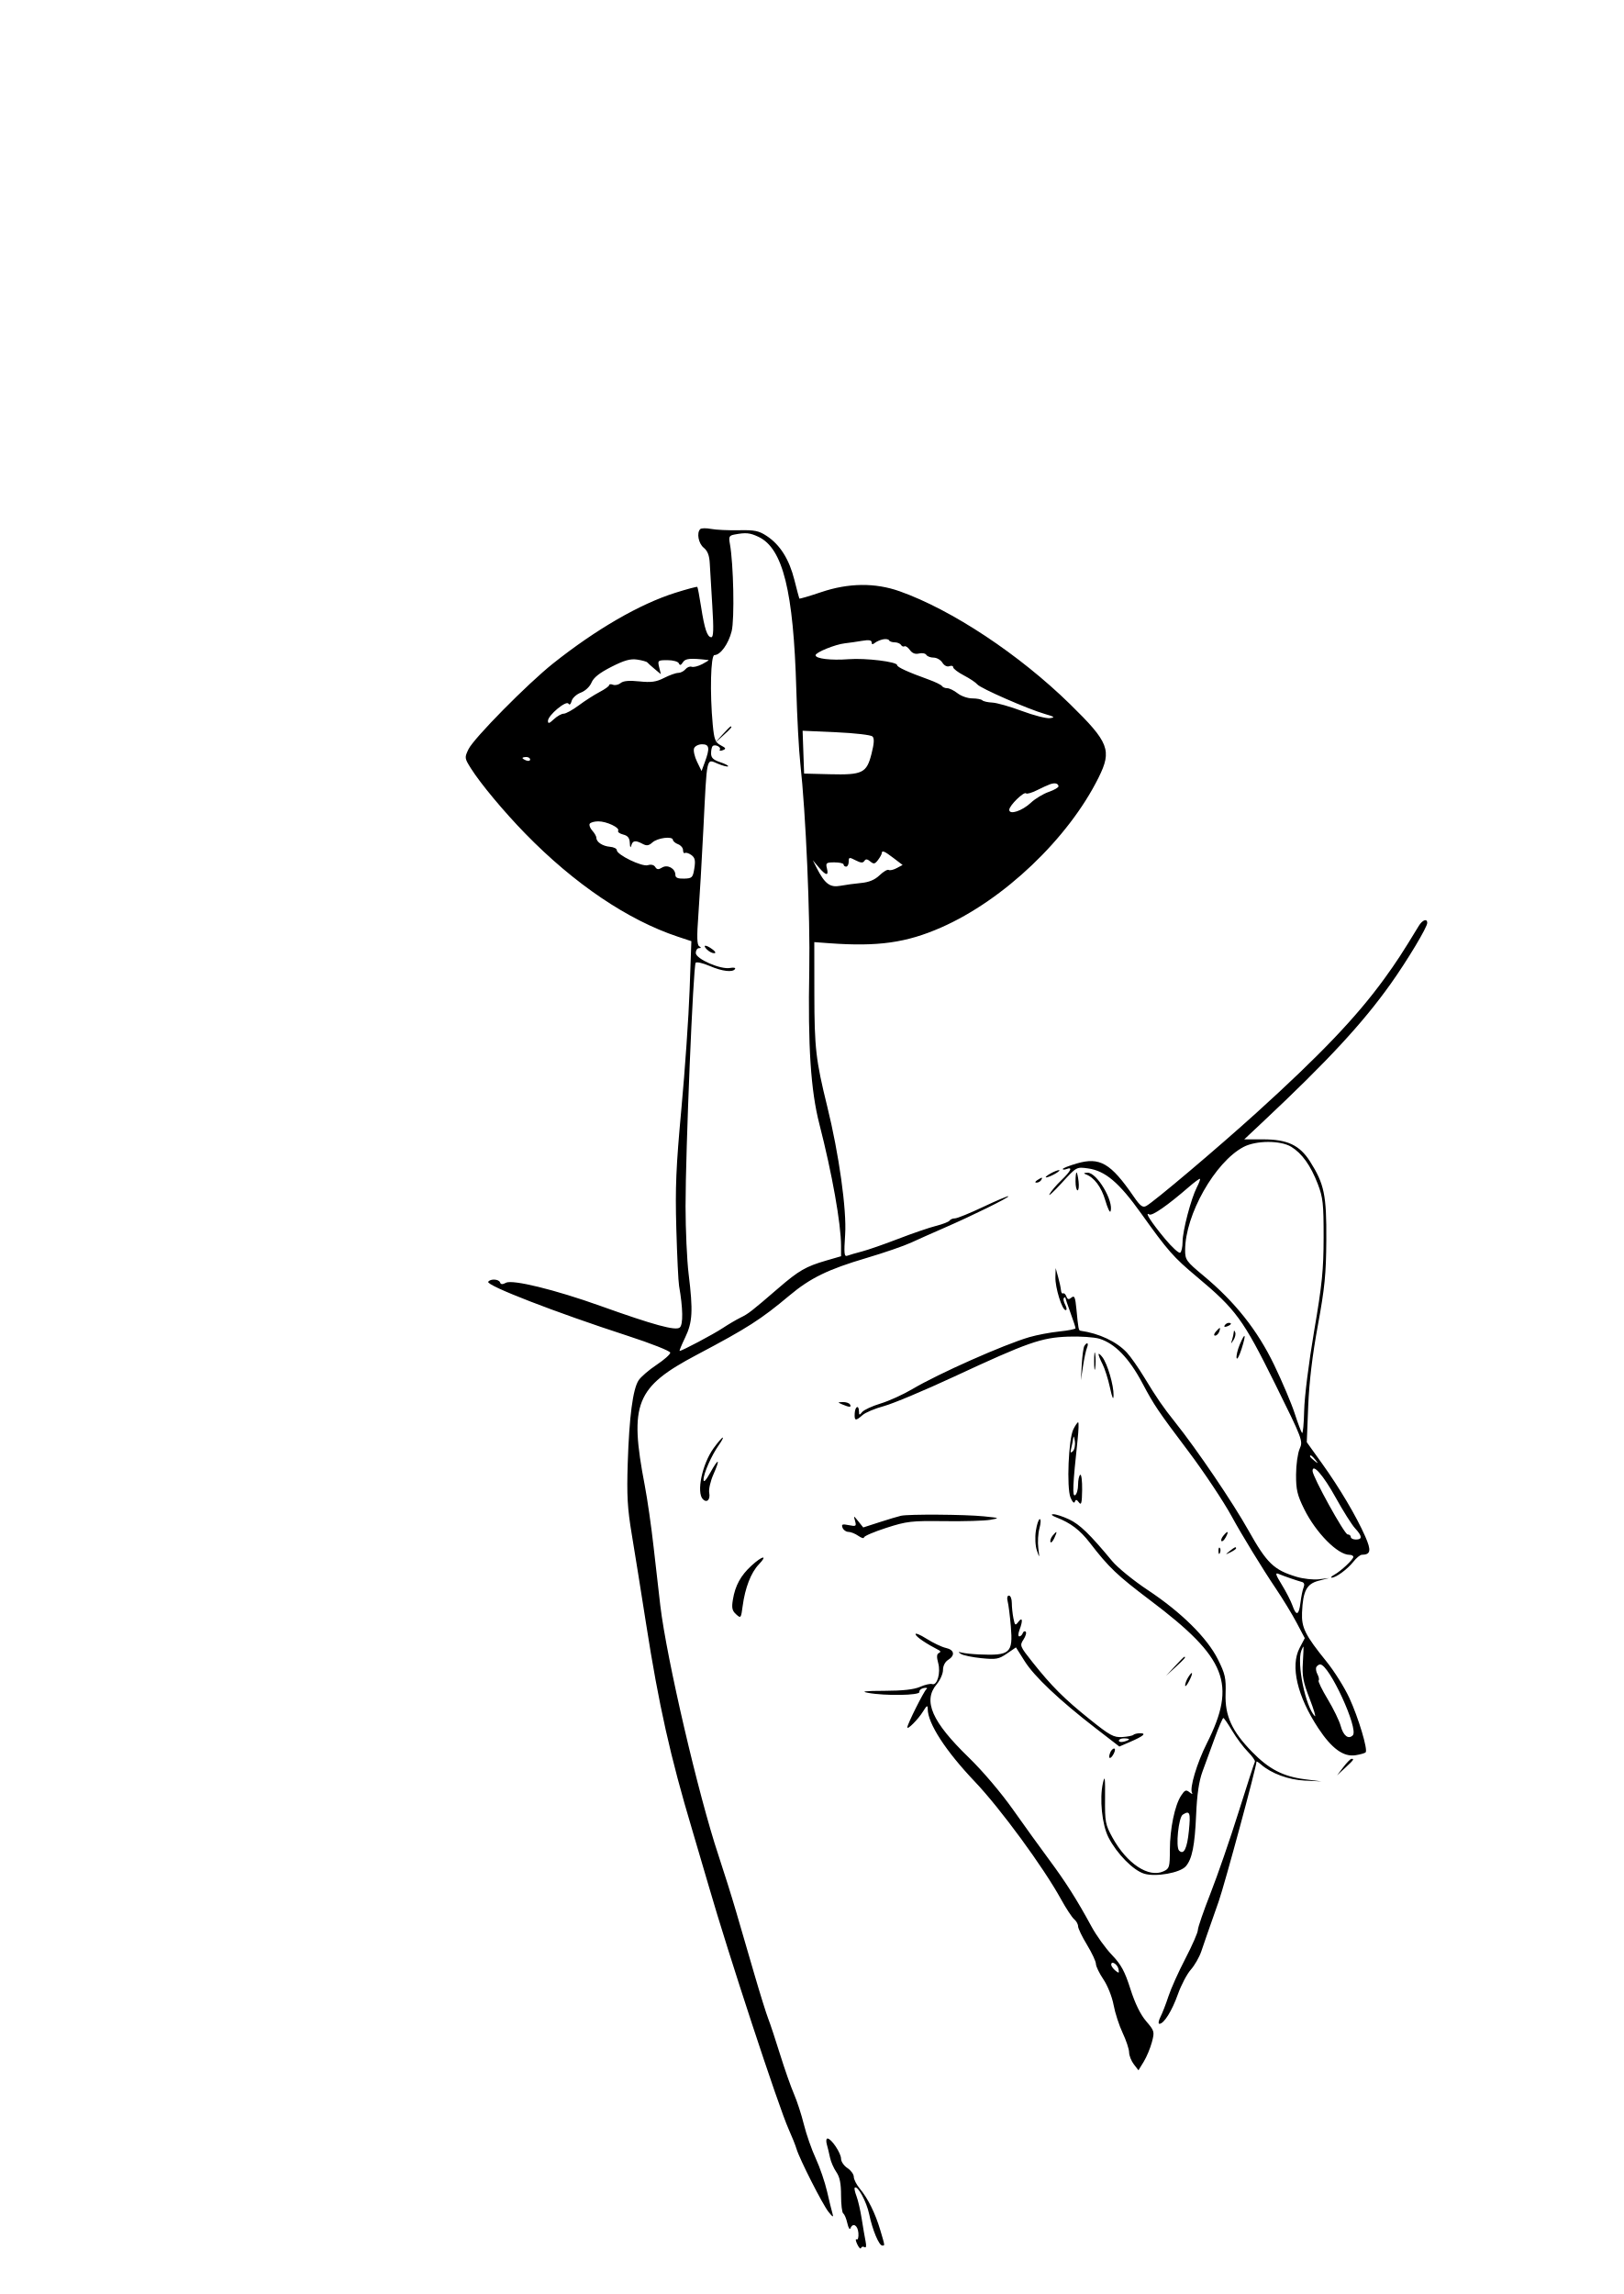
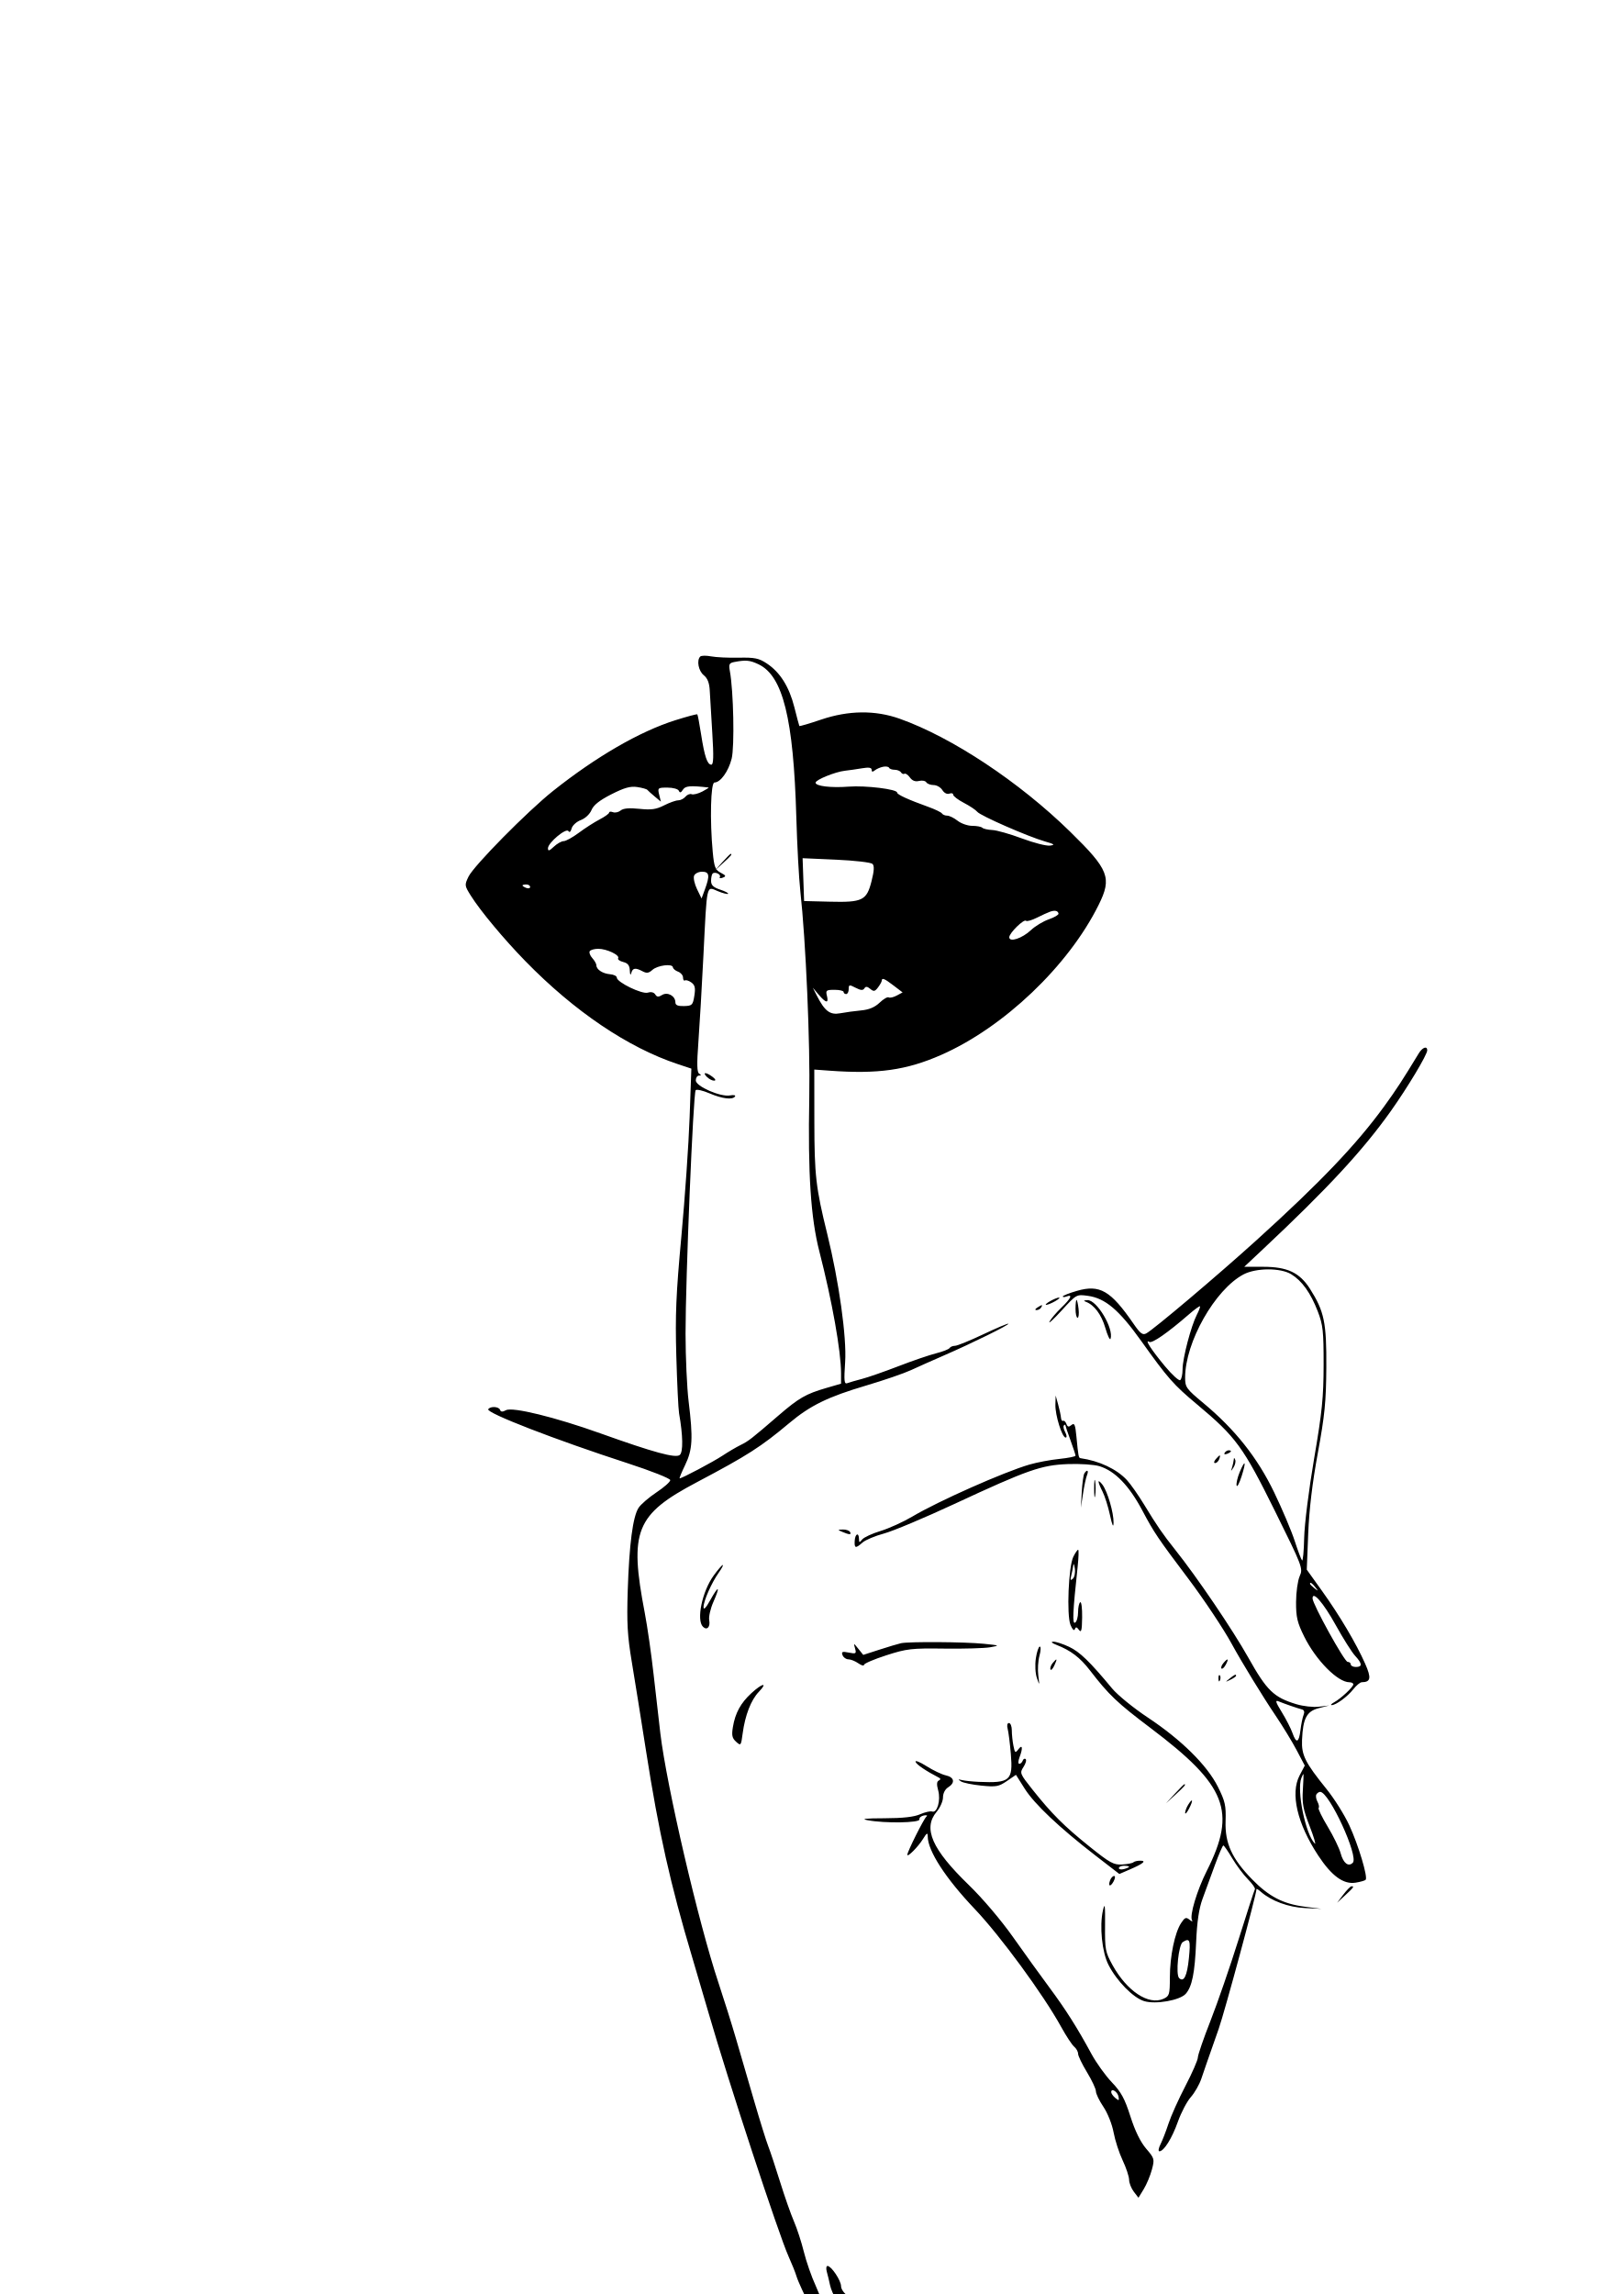
- <svg xmlns="http://www.w3.org/2000/svg" width="637" height="900" viewBox="0 0 637 800" version="1.1">
+ <svg xmlns="http://www.w3.org/2000/svg" width="637" height="900" viewBox="0 0 637 700" version="1.1">
  <path d="M 274.747 157.586 C 273.262 159.072, 274.047 163.217, 276.133 164.907 C 277.642 166.129, 278.333 167.932, 278.491 171.067 C 278.614 173.505, 279.062 181.012, 279.486 187.750 C 280.054 196.781, 279.954 200, 279.104 200 C 277.517 200, 276.428 196.766, 275.072 188.024 C 274.437 183.932, 273.773 180.440, 273.598 180.264 C 273.422 180.089, 269.511 181.135, 264.907 182.589 C 250.981 186.988, 233.912 196.863, 217 210.304 C 207.012 218.242, 185.905 239.632, 183.835 243.915 C 182.231 247.234, 182.257 247.447, 184.748 251.415 C 188.499 257.389, 197.692 268.421, 206.122 277.064 C 225.352 296.781, 246.367 310.979, 265.943 317.481 L 271.266 319.249 270.582 338.374 C 270.207 348.894, 268.754 369.875, 267.354 385 C 265.244 407.809, 264.904 415.826, 265.362 432 C 265.666 442.725, 266.153 452.850, 266.444 454.500 C 267.982 463.198, 268.090 469.680, 266.717 470.820 C 265.082 472.177, 256.626 469.873, 235.500 462.316 C 217.849 456.002, 201.118 451.900, 198.548 453.256 C 197.158 453.990, 196.486 453.958, 196.214 453.143 C 195.764 451.793, 192.360 451.608, 191.567 452.891 C 190.686 454.316, 217.974 464.885, 246.235 474.064 C 255.469 477.063, 262.977 480.036, 262.985 480.697 C 262.993 481.355, 260.566 483.509, 257.591 485.484 C 254.616 487.458, 251.453 490.186, 250.562 491.545 C 248.307 494.987, 246.885 505.820, 246.301 524 C 245.892 536.739, 246.175 541.727, 247.890 552 C 249.038 558.875, 251.558 574.625, 253.492 587 C 258.483 618.953, 263.016 639.209, 271.599 667.916 C 273.504 674.287, 276.427 684.225, 278.093 690 C 285.687 716.307, 305.535 776.693, 309.418 785.297 C 310.709 788.159, 312.096 791.625, 312.501 793 C 313.687 797.026, 322.734 814.851, 325.089 817.797 C 326.763 819.893, 327.114 820.051, 326.652 818.500 C 326.324 817.400, 325.363 813.483, 324.517 809.795 C 323.670 806.108, 321.665 800.256, 320.062 796.791 C 318.458 793.326, 316.368 787.343, 315.417 783.496 C 314.467 779.648, 312.710 774.250, 311.514 771.500 C 310.317 768.750, 307.869 761.775, 306.072 756 C 304.276 750.225, 302.186 743.925, 301.429 742 C 300.671 740.075, 298.214 732.200, 295.970 724.500 C 293.725 716.800, 290.511 705.775, 288.828 700 C 287.144 694.225, 284.012 684.238, 281.869 677.806 C 274.056 654.367, 261.571 600.760, 259.090 580 C 258.531 575.325, 257.347 564.975, 256.459 557 C 255.572 549.025, 254.010 538.140, 252.989 532.812 C 246.813 500.574, 249.343 494.241, 273.500 481.475 C 293.342 470.990, 298.518 467.676, 309.741 458.269 C 317.960 451.380, 324.879 448.009, 339.954 443.550 C 346.804 441.523, 354.679 438.815, 357.454 437.530 C 360.229 436.246, 366.100 433.632, 370.500 431.720 C 381.365 427.001, 396.083 419.749, 395.658 419.325 C 395.468 419.135, 391.027 421.009, 385.790 423.489 C 380.553 425.970, 375.560 428, 374.693 428 C 373.827 428, 372.874 428.395, 372.576 428.877 C 372.278 429.359, 369.889 430.292, 367.267 430.950 C 364.645 431.608, 358 433.884, 352.500 436.008 C 347 438.131, 340.559 440.374, 338.187 440.990 C 335.816 441.606, 333.230 442.358, 332.441 442.661 C 331.235 443.124, 331.102 441.800, 331.603 434.356 C 332.254 424.693, 329.175 402.697, 324.555 384 C 320.112 366.019, 319.548 361.089, 319.523 340.060 L 319.500 319.620 325.500 320.060 C 344.434 321.448, 355.622 319.872, 369.237 313.896 C 393.840 303.097, 419.188 278.966, 431.058 255.041 C 436.363 244.349, 435.153 241.236, 419.884 226.296 C 399.920 206.761, 373.490 189.248, 353 181.976 C 343.364 178.556, 332.936 178.675, 322.160 182.326 C 317.573 183.881, 313.736 185.006, 313.633 184.826 C 313.530 184.647, 312.654 181.350, 311.685 177.500 C 309.654 169.424, 306.085 163.747, 300.872 160.297 C 297.753 158.233, 296.119 157.896, 289.855 158.028 C 285.810 158.113, 280.924 157.880, 278.997 157.511 C 277.071 157.141, 275.158 157.175, 274.747 157.586 M 288.149 159.719 C 286.109 160.107, 285.874 160.585, 286.379 163.333 C 287.813 171.149, 288.255 192.932, 287.074 197.644 C 285.824 202.632, 282.674 207, 280.326 207 C 278.846 207, 278.482 221.860, 279.656 234.296 C 280.212 240.183, 280.629 241.266, 282.776 242.390 C 284.880 243.493, 285 243.786, 283.575 244.333 C 282.652 244.687, 282.142 244.579, 282.442 244.093 C 283.074 243.072, 280.493 241.840, 279.598 242.736 C 279.269 243.064, 279 244.348, 279 245.589 C 279 247.289, 279.880 248.135, 282.567 249.022 C 284.529 249.670, 285.927 250.406, 285.675 250.658 C 285.423 250.911, 283.595 250.440, 281.614 249.612 C 277.079 247.717, 277.436 246.106, 275.992 275 C 275.374 287.375, 274.483 302.670, 274.012 308.989 C 273.378 317.493, 273.460 320.672, 274.328 321.224 C 275.201 321.779, 275.181 321.973, 274.250 321.985 C 273.563 321.993, 273 322.848, 273 323.884 C 273 326.212, 282.761 330.470, 286.470 329.761 C 287.828 329.501, 288.702 329.674, 288.411 330.144 C 287.519 331.587, 283.402 331.101, 278.418 328.965 C 275.807 327.846, 273.348 327.283, 272.955 327.715 C 272.006 328.757, 268.964 401.963, 268.984 423.289 C 268.993 432.524, 269.536 444.449, 270.190 449.789 C 271.975 464.346, 271.736 468.732, 268.828 474.750 C 267.433 477.638, 266.464 480, 266.674 480 C 267.585 480, 279.851 473.502, 283.500 471.086 C 285.700 469.630, 288.844 467.778, 290.486 466.969 C 293.713 465.382, 294.692 464.621, 305.406 455.384 C 313.459 448.441, 316.174 446.877, 324.263 444.526 L 330 442.858 330 438.807 C 330 430.170, 326.481 410.395, 321.494 391 C 318.107 377.832, 316.967 360.435, 317.531 330.559 C 317.930 309.422, 316.179 269.113, 314.010 249.500 C 313.462 244.550, 312.757 231.500, 312.444 220.500 C 311.343 181.921, 307.195 165.168, 297.619 160.623 C 294.221 159.011, 292.660 158.862, 288.149 159.719 M 346.500 200.822 C 345.400 201.038, 343.938 201.672, 343.250 202.230 C 342.377 202.939, 342 202.873, 342 202.013 C 342 201.143, 340.898 200.968, 338.250 201.417 C 336.188 201.767, 333.150 202.204, 331.500 202.388 C 327.704 202.812, 320 205.944, 320 207.063 C 320 208.430, 326.004 209.148, 333 208.619 C 339.685 208.113, 352 209.625, 352 210.951 C 352 211.735, 356.299 213.704, 364.283 216.576 C 366.913 217.522, 369.302 218.680, 369.592 219.148 C 369.881 219.617, 370.808 220, 371.651 220 C 372.495 220, 374.329 220.900, 375.727 222 C 377.126 223.100, 379.709 224, 381.468 224 C 383.227 224, 385.005 224.338, 385.419 224.750 C 385.833 225.162, 387.595 225.562, 389.336 225.639 C 391.076 225.715, 396.304 227.198, 400.954 228.935 C 405.604 230.672, 410.554 231.940, 411.954 231.753 C 414.085 231.468, 413.767 231.203, 410 230.122 C 403.372 228.220, 384.665 220.032, 383.457 218.503 C 382.883 217.777, 380.521 216.197, 378.207 214.991 C 375.893 213.785, 374 212.345, 374 211.792 C 374 211.239, 373.321 211.047, 372.491 211.365 C 371.606 211.705, 370.473 211.128, 369.750 209.972 C 369.073 208.887, 367.529 208, 366.318 208 C 365.108 208, 363.817 207.514, 363.450 206.919 C 363.082 206.324, 361.795 206.086, 360.589 206.388 C 359.122 206.757, 357.941 206.305, 357.016 205.023 C 356.257 203.969, 355.299 203.315, 354.887 203.570 C 354.475 203.824, 353.856 203.575, 353.510 203.016 C 353.165 202.457, 352.046 202, 351.024 202 C 350.003 202, 349.017 201.646, 348.833 201.214 C 348.650 200.782, 347.600 200.605, 346.500 200.822 M 239.872 211.628 C 235.249 213.978, 232.893 215.844, 232.086 217.793 C 231.418 219.405, 229.640 221.075, 227.885 221.737 C 226.209 222.370, 224.591 223.847, 224.283 225.027 C 223.946 226.313, 223.450 226.729, 223.042 226.068 C 222.166 224.650, 215 230.650, 215 232.802 C 215 234.017, 215.496 233.883, 217.314 232.174 C 218.587 230.978, 220.323 230, 221.171 230 C 222.019 230, 224.690 228.527, 227.106 226.726 C 229.523 224.925, 233.188 222.573, 235.250 221.499 C 237.313 220.424, 239 219.212, 239 218.804 C 239 218.396, 239.681 218.324, 240.513 218.643 C 241.345 218.963, 242.704 218.660, 243.534 217.972 C 244.569 217.113, 246.874 216.911, 250.871 217.329 C 255.537 217.816, 257.469 217.545, 260.561 215.969 C 262.685 214.886, 265.173 214, 266.089 214 C 267.005 214, 268.293 213.352, 268.951 212.559 C 269.608 211.767, 270.705 211.333, 271.389 211.596 C 272.072 211.858, 273.952 211.384, 275.566 210.542 C 277.180 209.701, 278.275 208.987, 278 208.956 C 270.778 208.141, 268.919 208.303, 267.946 209.832 C 267.174 211.044, 266.740 211.158, 266.359 210.250 C 266.065 209.551, 264.099 209, 261.898 209 C 258.109 209, 257.987 209.103, 258.631 211.750 L 259.299 214.500 256.900 212.500 C 255.580 211.400, 254.275 210.227, 254 209.894 C 253.725 209.561, 251.925 209.056, 250 208.773 C 247.325 208.379, 244.939 209.051, 239.872 211.628 M 283.437 238.250 L 280.500 241.500 283.750 238.563 C 286.779 235.825, 287.460 235, 286.687 235 C 286.515 235, 285.052 236.463, 283.437 238.250 M 315.207 245.097 L 315.500 253.500 325.500 253.753 C 338.432 254.081, 340.032 253.301, 341.954 245.733 C 342.988 241.663, 343.099 239.699, 342.337 238.937 C 341.748 238.348, 335.337 237.602, 328.090 237.280 L 314.914 236.694 315.207 245.097 M 272.327 243.591 C 271.991 244.466, 272.515 246.828, 273.491 248.841 L 275.267 252.500 276.557 249 C 278.589 243.491, 278.357 242, 275.469 242 C 274.076 242, 272.663 242.716, 272.327 243.591 M 205 247.393 C 205 247.609, 205.675 248.045, 206.500 248.362 C 207.325 248.678, 208 248.501, 208 247.969 C 208 247.436, 207.325 247, 206.500 247 C 205.675 247, 205 247.177, 205 247.393 M 412 257.686 C 411.175 257.972, 408.857 259.029, 406.849 260.035 C 404.841 261.041, 402.924 261.590, 402.589 261.255 C 401.753 260.420, 396 266.053, 396 267.706 C 396 269.825, 401.064 268.158, 404.519 264.901 C 406.180 263.336, 409.330 261.435, 411.519 260.677 C 413.709 259.919, 415.421 258.905, 415.325 258.424 C 415.100 257.300, 413.891 257.031, 412 257.686 M 231.384 273.188 C 231.065 273.704, 231.523 274.921, 232.402 275.892 C 233.281 276.863, 234 278.129, 234 278.706 C 234 280.362, 236.463 281.978, 239.351 282.217 C 240.808 282.338, 242 282.925, 242 283.522 C 242 285.355, 251.913 290.162, 254.199 289.437 C 255.456 289.038, 256.577 289.311, 257.094 290.143 C 257.746 291.190, 258.357 291.241, 259.769 290.367 C 261.923 289.033, 265 290.735, 265 293.261 C 265 294.366, 265.963 294.775, 268.403 294.706 C 271.567 294.616, 271.851 294.333, 272.434 290.687 C 272.927 287.603, 272.683 286.489, 271.292 285.471 C 270.318 284.760, 269.180 284.389, 268.761 284.648 C 268.342 284.906, 268 284.402, 268 283.527 C 268 282.652, 267.127 281.613, 266.060 281.218 C 264.992 280.823, 264.076 280.050, 264.023 279.500 C 263.874 277.953, 257.982 278.706, 255.966 280.530 C 254.568 281.796, 253.716 281.918, 252.149 281.080 C 249.317 279.564, 248.217 279.730, 247.689 281.750 C 247.406 282.834, 247.188 282.461, 247.116 280.769 C 247.030 278.740, 246.359 277.877, 244.507 277.412 C 243.136 277.068, 242.250 276.404, 242.540 275.936 C 243.289 274.724, 238.017 272.229, 234.732 272.241 C 233.209 272.246, 231.703 272.672, 231.384 273.188 M 345.968 284.750 C 345.951 285.163, 345.290 286.354, 344.499 287.398 C 343.279 289.010, 342.820 289.095, 341.455 287.963 C 340.269 286.978, 339.661 286.930, 339.136 287.781 C 338.610 288.632, 337.716 288.565, 335.712 287.526 C 333.211 286.228, 333 286.270, 333 288.059 C 333 289.127, 332.550 290, 332 290 C 331.450 290, 331 289.625, 331 289.167 C 331 288.708, 329.395 288.333, 327.433 288.333 C 324.196 288.333, 323.921 288.549, 324.452 290.667 C 325.229 293.762, 324.097 293.615, 321.242 290.250 L 318.908 287.500 320.434 290.500 C 323.602 296.730, 325.654 298.287, 329.697 297.529 C 331.729 297.148, 335.419 296.646, 337.896 296.414 C 340.993 296.123, 343.249 295.178, 345.118 293.386 C 346.614 291.954, 348.217 291.016, 348.681 291.303 C 349.145 291.590, 350.565 291.268, 351.837 290.587 L 354.148 289.350 350.641 286.675 C 346.986 283.887, 346.022 283.490, 345.968 284.750 M 556.680 313.250 C 550.300 323.763, 547.884 327.465, 543.142 334 C 532.283 348.965, 518.050 363.884, 492.965 386.598 C 477.704 400.416, 452.704 421.553, 449.753 423.132 C 448.330 423.894, 447.403 423.191, 444.753 419.341 C 435.784 406.312, 431.512 403.837, 422.511 406.454 C 419.480 407.335, 417 408.316, 417 408.635 C 417 408.953, 417.675 408.955, 418.500 408.638 C 421.014 407.673, 420.187 409.427, 416.418 413.054 C 414.448 414.949, 412.365 417.400, 411.789 418.500 C 411.213 419.600, 413.358 417.638, 416.555 414.139 C 422.366 407.781, 422.370 407.779, 426.843 408.392 C 433.643 409.324, 439.051 413.890, 447.698 426 C 458.281 440.822, 460.377 443.204, 469.724 451.025 C 484.959 463.772, 487.787 467.648, 500.271 492.875 C 511.088 514.733, 511.312 515.323, 509.950 518.375 C 509.183 520.094, 508.543 524.661, 508.528 528.525 C 508.504 534.448, 509.003 536.567, 511.701 542.025 C 516.312 551.349, 524.861 560, 529.465 560 C 530.309 560, 531 560.366, 531 560.813 C 531 561.835, 526.158 566.369, 523.500 567.836 C 522.400 568.443, 521.950 568.950, 522.500 568.963 C 524.134 569.002, 528.697 565.655, 530.999 562.728 C 532.179 561.228, 533.675 559.993, 534.323 559.985 C 537.837 559.939, 538.128 558.346, 535.646 552.733 C 532.118 544.756, 525.627 533.804, 518.712 524.158 L 512.731 515.815 513.295 501.658 C 513.675 492.156, 514.919 481.744, 517.079 470 C 519.781 455.306, 520.314 449.934, 520.399 436.500 C 520.510 418.888, 519.600 414.491, 514.019 405.692 C 509.957 399.285, 505.123 397, 495.637 397 L 488.194 397 495.347 390.285 C 520.918 366.281, 534.626 351.486, 545.645 336 C 552.222 326.755, 560 313.793, 560 312.076 C 560 310.228, 558.108 310.898, 556.680 313.250 M 277.357 322.500 C 278.182 323.325, 279.452 323.986, 280.179 323.968 C 281.008 323.948, 280.777 323.389, 279.559 322.468 C 277.022 320.549, 275.429 320.572, 277.357 322.500 M 487.898 399.992 C 476.719 405.901, 465 426.612, 465 440.461 C 465 444.254, 465.443 444.871, 472.209 450.501 C 484.608 460.818, 493.395 471.908, 499.938 485.500 C 503.116 492.100, 506.735 500.650, 507.981 504.500 C 509.228 508.350, 510.529 511.810, 510.874 512.189 C 511.218 512.567, 511.595 508.604, 511.711 503.382 C 511.830 497.988, 513.520 484.514, 515.622 472.193 C 518.750 453.864, 519.326 448.174, 519.340 435.500 C 519.354 422.218, 519.092 419.813, 517.052 414.500 C 514.280 407.282, 510.859 402.495, 506.634 399.919 C 502.412 397.344, 492.837 397.382, 487.898 399.992 M 412 410.500 C 410.625 411.286, 409.950 411.929, 410.500 411.929 C 411.050 411.929, 412.625 411.286, 414 410.500 C 415.375 409.714, 416.050 409.071, 415.500 409.071 C 414.950 409.071, 413.375 409.714, 412 410.500 M 422 413.500 C 422 415.425, 422.360 417, 422.799 417 C 423.239 417, 423.415 415.425, 423.190 413.500 C 422.965 411.575, 422.605 410, 422.391 410 C 422.176 410, 422 411.575, 422 413.500 M 426 410.706 C 429.316 411.918, 432.146 415.691, 433.686 420.954 C 434.579 424.004, 435.501 425.941, 435.735 425.259 C 437.098 421.282, 430.351 409.948, 426.699 410.079 C 425.235 410.131, 425.002 410.341, 426 410.706 M 407 413 C 406.099 413.582, 405.975 413.975, 406.691 413.985 C 407.346 413.993, 408.160 413.550, 408.500 413 C 409.267 411.758, 408.921 411.758, 407 413 M 466.500 415.655 C 458.085 422.953, 452.049 427.148, 450.945 426.466 C 448.921 425.215, 451.703 429.539, 457.077 435.997 C 459.847 439.325, 462.538 441.786, 463.057 441.465 C 463.575 441.144, 464 439.212, 464 437.171 C 464 432.909, 467.341 420.175, 469.611 415.785 C 470.456 414.151, 471.002 412.673, 470.824 412.500 C 470.646 412.328, 468.700 413.747, 466.500 415.655 M 414.102 451.072 C 413.985 455.180, 416.732 464, 418.129 464 C 418.661 464, 418.585 463.094, 417.954 461.914 C 417.340 460.767, 417.099 459.567, 417.419 459.248 C 417.739 458.928, 418 458.861, 418 459.097 C 418 459.334, 418.900 461.991, 420 465 C 421.100 468.009, 422 470.753, 422 471.098 C 422 471.442, 419.135 472.017, 415.634 472.376 C 412.133 472.735, 406.845 473.735, 403.884 474.598 C 393.882 477.514, 368.179 488.924, 358 494.966 C 354.425 497.088, 348.800 499.642, 345.500 500.643 C 342.200 501.643, 338.952 503.145, 338.282 503.981 C 337.209 505.318, 337.060 505.291, 337.032 503.750 C 336.982 501.034, 335.518 501.690, 335.356 504.501 C 335.184 507.482, 335.701 507.594, 338.436 505.171 C 339.571 504.164, 343.352 502.576, 346.838 501.642 C 350.324 500.707, 362.699 495.515, 374.338 490.103 C 403.319 476.629, 408.555 474.790, 419.069 474.397 C 423.782 474.220, 429.329 474.595, 431.395 475.229 C 437.463 477.091, 443.042 482.859, 448.214 492.618 C 452.804 501.276, 454.309 503.506, 466.253 519.355 C 472.343 527.437, 480.155 539.175, 483.320 545 C 487.090 551.940, 495.474 565.651, 500.442 573 C 503.230 577.125, 506.959 583.241, 508.729 586.590 L 511.947 592.681 509.902 596.590 C 506.219 603.629, 508.980 615.462, 517.229 627.986 C 522.514 636.011, 527.150 639.378, 531.874 638.624 C 533.730 638.328, 535.507 637.826, 535.824 637.509 C 536.797 636.536, 533.015 623.911, 529.414 616.112 C 527.538 612.049, 523.524 605.656, 520.493 601.906 C 512.073 591.483, 510.619 588.571, 510.871 582.624 C 511.231 574.153, 512.686 571.380, 517.412 570.164 L 521.500 569.112 517.500 569.593 C 515.300 569.857, 511.319 569.413, 508.653 568.605 C 499.780 565.918, 497.060 563.286, 489.831 550.394 C 483.670 539.406, 469.641 518.713, 461.091 508 C 456.249 501.933, 453.919 498.547, 448.977 490.401 C 446.674 486.605, 443.600 482.221, 442.145 480.657 C 438.137 476.348, 431.272 473.119, 423.917 472.082 C 423.216 471.983, 423.068 471.191, 422.359 463.706 C 421.903 458.901, 421.572 458.110, 420.417 459.069 C 419.334 459.968, 418.887 459.868, 418.407 458.618 C 418.068 457.735, 417.484 457.201, 417.110 457.432 C 416.735 457.664, 416.365 457.099, 416.287 456.177 C 416.209 455.254, 415.708 452.925, 415.175 451 L 414.205 447.500 414.102 451.072 M 480.507 469.989 C 480.157 470.555, 480.558 470.723, 481.448 470.382 C 483.180 469.717, 483.497 469, 482.059 469 C 481.541 469, 480.843 469.445, 480.507 469.989 M 477 472.500 C 476.282 473.365, 476.185 474, 476.771 474 C 477.329 474, 478.045 473.325, 478.362 472.500 C 478.678 471.675, 478.781 471, 478.591 471 C 478.401 471, 477.685 471.675, 477 472.500 M 484.079 472.668 C 484.036 473.311, 483.741 474.661, 483.424 475.668 C 482.877 477.409, 482.906 477.412, 483.995 475.712 C 484.626 474.729, 484.920 473.379, 484.650 472.712 C 484.295 471.837, 484.136 471.825, 484.079 472.668 M 486.395 477.598 C 485.568 479.577, 485.028 481.909, 485.196 482.781 C 485.364 483.652, 486.247 482.033, 487.159 479.183 C 489.063 473.226, 488.612 472.291, 486.395 477.598 M 425.458 478.068 C 425.095 478.655, 424.641 481.918, 424.450 485.318 L 424.102 491.500 424.936 486 C 425.396 482.975, 426.096 479.712, 426.493 478.750 C 427.279 476.843, 426.523 476.345, 425.458 478.068 M 429.300 484 C 429.300 487.025, 429.487 488.262, 429.716 486.750 C 429.945 485.238, 429.945 482.762, 429.716 481.250 C 429.487 479.738, 429.300 480.975, 429.300 484 M 431.032 481.300 C 431.014 481.739, 431.714 483.480, 432.587 485.168 C 433.460 486.856, 434.774 490.996, 435.507 494.369 C 436.417 498.548, 436.866 499.523, 436.921 497.432 C 437.020 493.589, 434.548 485.110, 432.562 482.483 C 431.738 481.392, 431.049 480.860, 431.032 481.300 M 330.500 501 C 333.252 502.183, 334.231 502.183, 333.500 501 C 333.160 500.450, 331.896 500.032, 330.691 500.070 C 328.579 500.138, 328.572 500.171, 330.500 501 M 421.137 510.758 C 419.248 514.559, 418.454 533.625, 420.023 537.500 C 420.736 539.259, 421.438 539.961, 421.720 539.197 C 422.093 538.190, 422.463 538.249, 423.351 539.458 C 424.262 540.698, 424.519 539.680, 424.592 534.550 C 424.642 530.990, 424.305 528.312, 423.842 528.598 C 423.379 528.884, 423 530.640, 423 532.500 C 423 534.360, 422.481 536.203, 421.847 536.595 C 420.689 537.310, 420.897 532.638, 422.820 514.750 C 423.219 511.038, 423.310 508.004, 423.023 508.008 C 422.735 508.012, 421.887 509.250, 421.137 510.758 M 421.136 514 C 421.046 514.825, 420.693 516.625, 420.350 518 C 419.870 519.931, 420.004 520.243, 420.942 519.372 C 421.610 518.751, 421.964 516.951, 421.728 515.372 C 421.492 513.792, 421.226 513.175, 421.136 514 M 280.003 518.154 C 275.495 524.377, 273.159 535.559, 275.813 538.213 C 277.382 539.782, 278.782 538.313, 278.270 535.634 C 278.017 534.306, 278.757 531.076, 279.917 528.456 C 282.696 522.173, 282.015 521.781, 278.692 527.751 C 276.962 530.859, 276.048 531.809, 276.046 530.500 C 276.043 528.070, 279.205 520.925, 282.052 516.927 C 283.198 515.317, 283.883 514, 283.574 514 C 283.265 514, 281.658 515.869, 280.003 518.154 M 514 521.378 C 514 521.585, 514.788 522.373, 515.750 523.128 C 517.336 524.371, 517.371 524.336, 516.128 522.750 C 514.821 521.084, 514 520.555, 514 521.378 M 515 527.092 C 515 529.328, 527.511 551.984, 528.750 551.992 C 529.438 551.996, 530 552.450, 530 553 C 530 553.550, 530.900 554, 532 554 C 534.621 554, 534.528 552.672, 531.690 549.610 C 530.419 548.240, 526.989 542.803, 524.068 537.529 C 519.244 528.821, 515 523.937, 515 527.092 M 353.500 544.680 C 352.400 544.926, 348.621 546.057, 345.103 547.194 L 338.706 549.261 336.790 546.881 C 334.890 544.519, 334.880 544.518, 335.501 546.738 C 336.074 548.787, 335.868 548.924, 333.046 548.359 C 330.475 547.845, 330.068 548.013, 330.589 549.371 C 330.933 550.267, 331.966 551, 332.884 551 C 333.803 551, 335.555 551.701, 336.777 552.557 C 338 553.413, 339 553.691, 339 553.175 C 339 552.658, 342.938 550.969, 347.750 549.421 C 355.807 546.829, 357.608 546.621, 370.500 546.791 C 378.200 546.892, 386.300 546.657, 388.500 546.269 C 392.409 545.578, 392.353 545.547, 386 544.898 C 378.653 544.147, 356.542 543.999, 353.500 544.680 M 414.511 545.326 C 420.122 547.514, 423.765 550.284, 427.638 555.308 C 435.111 565.002, 438.331 568.067, 451.402 577.926 C 481.297 600.476, 485.288 610.591, 473.516 633.968 C 469.630 641.685, 466.660 651.620, 467.713 653.379 C 468.082 653.996, 467.653 653.907, 466.759 653.183 C 465.364 652.053, 464.892 652.236, 463.427 654.472 C 460.934 658.276, 459.033 667.453, 459.016 675.771 C 459.001 682.548, 458.830 683.120, 456.503 684.181 C 450.684 686.832, 442.156 681.185, 436.500 670.936 C 433.705 665.871, 433.506 664.817, 433.584 655.500 C 433.653 647.352, 433.500 646.241, 432.757 649.500 C 431.350 655.675, 432.385 665.882, 434.921 670.849 C 438.185 677.241, 444.658 683.817, 448.953 685.104 C 453.505 686.468, 463.016 684.775, 465.262 682.202 C 467.737 679.365, 468.802 674.061, 469.319 661.994 C 469.663 653.967, 470.420 648.826, 471.824 644.994 C 472.931 641.972, 475.111 636.013, 476.669 631.751 C 478.226 627.489, 479.725 624.010, 480 624.021 C 480.275 624.031, 481.836 626.290, 483.468 629.039 C 485.101 631.789, 487.871 635.493, 489.623 637.269 C 491.376 639.045, 492.613 640.817, 492.373 641.206 C 492.132 641.595, 489.242 650.500, 485.950 660.994 C 482.658 671.489, 477.723 685.775, 474.982 692.742 C 472.242 699.708, 470 706.212, 470 707.195 C 470 708.178, 467.806 713.201, 465.125 718.358 C 462.443 723.514, 459.457 730.156, 458.489 733.117 C 457.521 736.078, 456.103 739.737, 455.339 741.250 C 454.574 742.763, 454.378 744, 454.902 744 C 456.679 744, 459.837 738.952, 462.173 732.378 C 463.453 728.777, 465.727 724.450, 467.226 722.763 C 468.725 721.075, 470.576 717.851, 471.339 715.597 C 472.811 711.249, 473.442 709.438, 478.163 696 C 480.519 689.294, 493 643.164, 493 641.162 C 493 640.902, 493.788 641.382, 494.750 642.229 C 498.786 645.777, 505.549 648.271, 511.971 648.580 L 518.500 648.894 511.901 648.044 C 503.413 646.951, 497.869 644.067, 491.276 637.314 C 483.342 629.189, 480.593 623.158, 480.876 614.500 C 481.077 608.348, 480.711 606.713, 477.855 601 C 473.632 592.552, 463.485 582.528, 450.338 573.814 C 444.790 570.137, 438.507 565.025, 436.375 562.455 C 427.603 551.877, 423.655 548.058, 419.451 546.082 C 417.015 544.937, 414.229 544.034, 413.261 544.076 C 412.191 544.122, 412.682 544.613, 414.511 545.326 M 406.437 550.571 C 406.044 553.192, 406.216 556.499, 406.839 558.321 C 407.895 561.409, 407.911 561.380, 407.391 557.342 C 407.096 555.055, 407.302 551.567, 407.847 549.592 C 408.392 547.616, 408.453 546, 407.981 546 C 407.509 546, 406.814 548.057, 406.437 550.571 M 413.028 552.466 C 412.359 553.273, 411.966 554.383, 412.155 554.934 C 412.345 555.484, 413.020 554.824, 413.656 553.467 C 414.974 550.654, 414.783 550.351, 413.028 552.466 M 479.980 552.524 C 479.284 553.362, 478.968 554.301, 479.276 554.610 C 479.585 554.919, 480.340 554.233, 480.954 553.086 C 482.264 550.638, 481.778 550.358, 479.980 552.524 M 478.079 558.583 C 478.127 559.748, 478.364 559.985, 478.683 559.188 C 478.972 558.466, 478.936 557.603, 478.604 557.271 C 478.272 556.939, 478.036 557.529, 478.079 558.583 M 482.441 558.555 C 480.577 560.049, 480.589 560.067, 482.750 559.020 C 483.988 558.420, 485 557.720, 485 557.465 C 485 556.700, 484.481 556.921, 482.441 558.555 M 294.848 564.250 C 290.630 568.119, 288.478 572.048, 287.565 577.547 C 287.021 580.819, 287.260 581.925, 288.813 583.331 C 290.677 585.018, 290.753 584.923, 291.395 580.079 C 292.341 572.952, 294.667 566.957, 297.726 563.764 C 301.415 559.913, 299.161 560.294, 294.848 564.250 M 502.934 571.738 C 504.629 574.493, 506.506 578.154, 507.106 579.873 C 508.601 584.163, 509.643 583.792, 510.259 578.750 C 510.545 576.413, 511.100 573.716, 511.493 572.758 C 511.947 571.653, 511.713 570.887, 510.854 570.660 C 508.979 570.166, 503.871 568.400, 501.676 567.488 C 500.229 566.886, 500.489 567.765, 502.934 571.738 M 395.368 578.250 C 395.699 579.487, 396.259 583.898, 396.612 588.051 C 397.510 598.607, 396.357 599.614, 384 599.071 C 381.525 598.962, 378.600 598.655, 377.500 598.388 C 375.842 597.987, 375.770 598.076, 377.080 598.907 C 377.950 599.458, 381.550 600.199, 385.080 600.552 C 390.832 601.127, 391.871 600.940, 395.063 598.754 L 398.626 596.314 402.063 601.758 C 405.873 607.793, 415.665 617.039, 429.848 627.994 L 439.197 635.215 443.348 633.424 C 448.626 631.146, 449.971 630, 447.367 630 C 446.248 630, 445.049 630.284, 444.702 630.631 C 444.355 630.979, 442.376 631.366, 440.304 631.491 C 436.976 631.693, 435.486 630.876, 427.518 624.479 C 417.502 616.437, 412.653 611.593, 405.093 602.081 C 400.158 595.872, 400.043 595.583, 401.576 593.244 C 402.447 591.914, 402.837 590.528, 402.443 590.163 C 402.049 589.798, 401.525 590.063, 401.280 590.750 C 401.034 591.438, 400.432 592, 399.941 592 C 399.441 592, 399.477 590.875, 400.025 589.435 C 401.401 585.815, 401.180 584.179, 399.596 586.266 C 398.371 587.880, 398.202 587.762, 397.628 584.891 C 397.283 583.163, 397 580.456, 397 578.875 C 397 577.294, 396.498 576, 395.883 576 C 395.214 576, 395.008 576.901, 395.368 578.250 M 359.231 591.211 C 359.582 592.277, 363.294 594.789, 368.500 597.483 C 369.123 597.805, 369.065 598.208, 368.345 598.552 C 367.532 598.940, 367.463 600.093, 368.112 602.442 C 369.173 606.285, 367.702 611.422, 365.744 610.711 C 365.060 610.463, 362.925 610.950, 361 611.794 C 358.602 612.844, 354.193 613.337, 347 613.356 C 339.378 613.377, 337.597 613.591, 340.500 614.135 C 347.226 615.396, 361.036 615.174, 360.750 613.809 C 360.613 613.155, 361.400 612.455, 362.500 612.256 C 363.623 612.052, 364.062 612.245, 363.500 612.696 C 362.498 613.502, 356 626.478, 356 627.674 C 356 628.831, 360.253 624.553, 362.139 621.500 C 363.665 619.030, 363.995 618.853, 364.006 620.500 C 364.044 626.177, 371.026 636.936, 382.500 649 C 392.492 659.505, 409.370 682.529, 416.293 695.097 C 418.292 698.726, 420.618 702.268, 421.464 702.970 C 422.309 703.671, 423 704.918, 423 705.742 C 423 706.565, 424.575 709.831, 426.500 713 C 428.425 716.169, 430 719.537, 430 720.486 C 430 721.434, 431.324 724.172, 432.943 726.571 C 434.596 729.020, 436.345 733.416, 436.934 736.600 C 437.510 739.717, 439.111 744.655, 440.491 747.572 C 441.871 750.489, 443.010 753.917, 443.022 755.188 C 443.034 756.460, 443.864 758.566, 444.867 759.870 L 446.689 762.239 448.753 758.870 C 449.888 757.016, 451.330 753.572, 451.956 751.215 C 453.058 747.074, 452.981 746.796, 449.690 742.951 C 447.457 740.342, 445.337 735.998, 443.531 730.327 C 441.312 723.360, 439.896 720.760, 436.241 716.934 C 433.746 714.322, 430.158 709.331, 428.267 705.843 C 422.647 695.477, 418.139 688.360, 411.700 679.689 C 408.356 675.185, 401.965 666.325, 397.499 660 C 392.754 653.280, 385.519 644.760, 380.090 639.500 C 365.638 625.497, 362.041 617.305, 367.500 610.818 C 368.875 609.184, 370 606.639, 370 605.164 C 370 603.564, 370.807 601.977, 372 601.232 C 374.875 599.437, 374.463 597.261, 371.108 596.524 C 369.517 596.174, 366.099 594.546, 363.511 592.905 C 360.924 591.264, 358.998 590.502, 359.231 591.211 M 510.607 597.582 C 508.723 602.490, 512.237 619.637, 515.871 623.271 C 516.439 623.839, 515.529 620.764, 513.849 616.437 C 511.308 609.892, 510.862 607.514, 511.195 602.285 C 511.415 598.828, 511.509 596, 511.404 596 C 511.300 596, 510.941 596.712, 510.607 597.582 M 460.946 603.750 L 457.500 607.500 461.250 604.054 C 464.740 600.846, 465.460 600, 464.696 600 C 464.529 600, 462.842 601.688, 460.946 603.750 M 516.513 603.979 C 516.180 604.518, 516.362 605.809, 516.919 606.848 C 517.475 607.887, 517.683 608.984, 517.382 609.285 C 517.080 609.587, 518.680 612.896, 520.938 616.639 C 523.195 620.382, 525.488 625.098, 526.032 627.119 C 527.075 630.994, 529.063 632.537, 530.787 630.813 C 533.210 628.390, 521.524 603, 517.986 603 C 517.509 603, 516.846 603.441, 516.513 603.979 M 466.212 608.032 C 465.545 609.099, 465.003 610.541, 465.006 611.236 C 465.010 611.931, 465.693 611.196, 466.524 609.601 C 468.257 606.278, 468.028 605.125, 466.212 608.032 M 439 632.906 C 439 633.405, 439.900 633.577, 441 633.290 C 442.100 633.002, 443 632.594, 443 632.383 C 443 632.173, 442.100 632, 441 632 C 439.900 632, 439 632.408, 439 632.906 M 435.583 637.643 C 434.631 640.126, 435.681 640.465, 436.954 638.086 C 437.568 636.938, 437.653 636, 437.142 636 C 436.632 636, 435.930 636.739, 435.583 637.643 M 527.064 643.305 L 524.628 646.500 527.814 643.563 C 531.129 640.507, 531.507 639.963, 530.250 640.055 C 529.837 640.086, 528.404 641.548, 527.064 643.305 M 464.070 661.936 C 462.423 662.978, 461.235 674.635, 462.633 676.033 C 464.482 677.882, 465.786 675.247, 466.482 668.250 C 467.195 661.076, 466.851 660.175, 464.070 661.936 M 436 720.794 C 436 721.323, 436.727 722.358, 437.615 723.096 C 439.013 724.256, 439.181 724.182, 438.865 722.551 C 438.489 720.607, 436 719.082, 436 720.794 M 324.407 791.250 C 324.760 792.487, 325.329 794.850, 325.673 796.500 C 326.016 798.150, 327.130 800.694, 328.148 802.154 C 329.491 804.079, 330 806.606, 330 811.345 C 330 814.940, 330.392 818.124, 330.871 818.420 C 331.350 818.716, 332.067 820.430, 332.464 822.229 C 332.862 824.028, 333.407 824.938, 333.677 824.250 C 334.610 821.870, 336.576 823.013, 336.809 826.072 C 336.937 827.762, 336.625 828.886, 336.115 828.571 C 335.605 828.256, 335.707 829.108, 336.344 830.466 C 336.980 831.824, 337.651 832.497, 337.835 831.961 C 338.020 831.426, 338.631 831.272, 339.192 831.619 C 339.844 832.021, 340.001 831.208, 339.626 829.375 C 339.303 827.794, 338.618 823.800, 338.103 820.500 C 337.588 817.200, 336.667 813.200, 336.056 811.611 C 335.444 810.023, 335.130 808.536, 335.358 808.309 C 336.454 807.213, 340.012 813.743, 341.055 818.764 C 342.328 824.896, 344.887 831, 346.185 831 C 347.233 831, 347.267 831.265, 345.390 824.932 C 343.437 818.346, 340.535 812.466, 337.363 808.673 C 336.064 807.119, 335 805.033, 335 804.038 C 335 803.044, 333.875 801.493, 332.500 800.592 C 331.125 799.691, 330 798.046, 330 796.936 C 330 794.722, 326.175 789, 324.695 789 C 324.185 789, 324.055 790.013, 324.407 791.250" stroke="none" fill="#000000" fill-rule="evenodd" />
</svg>
